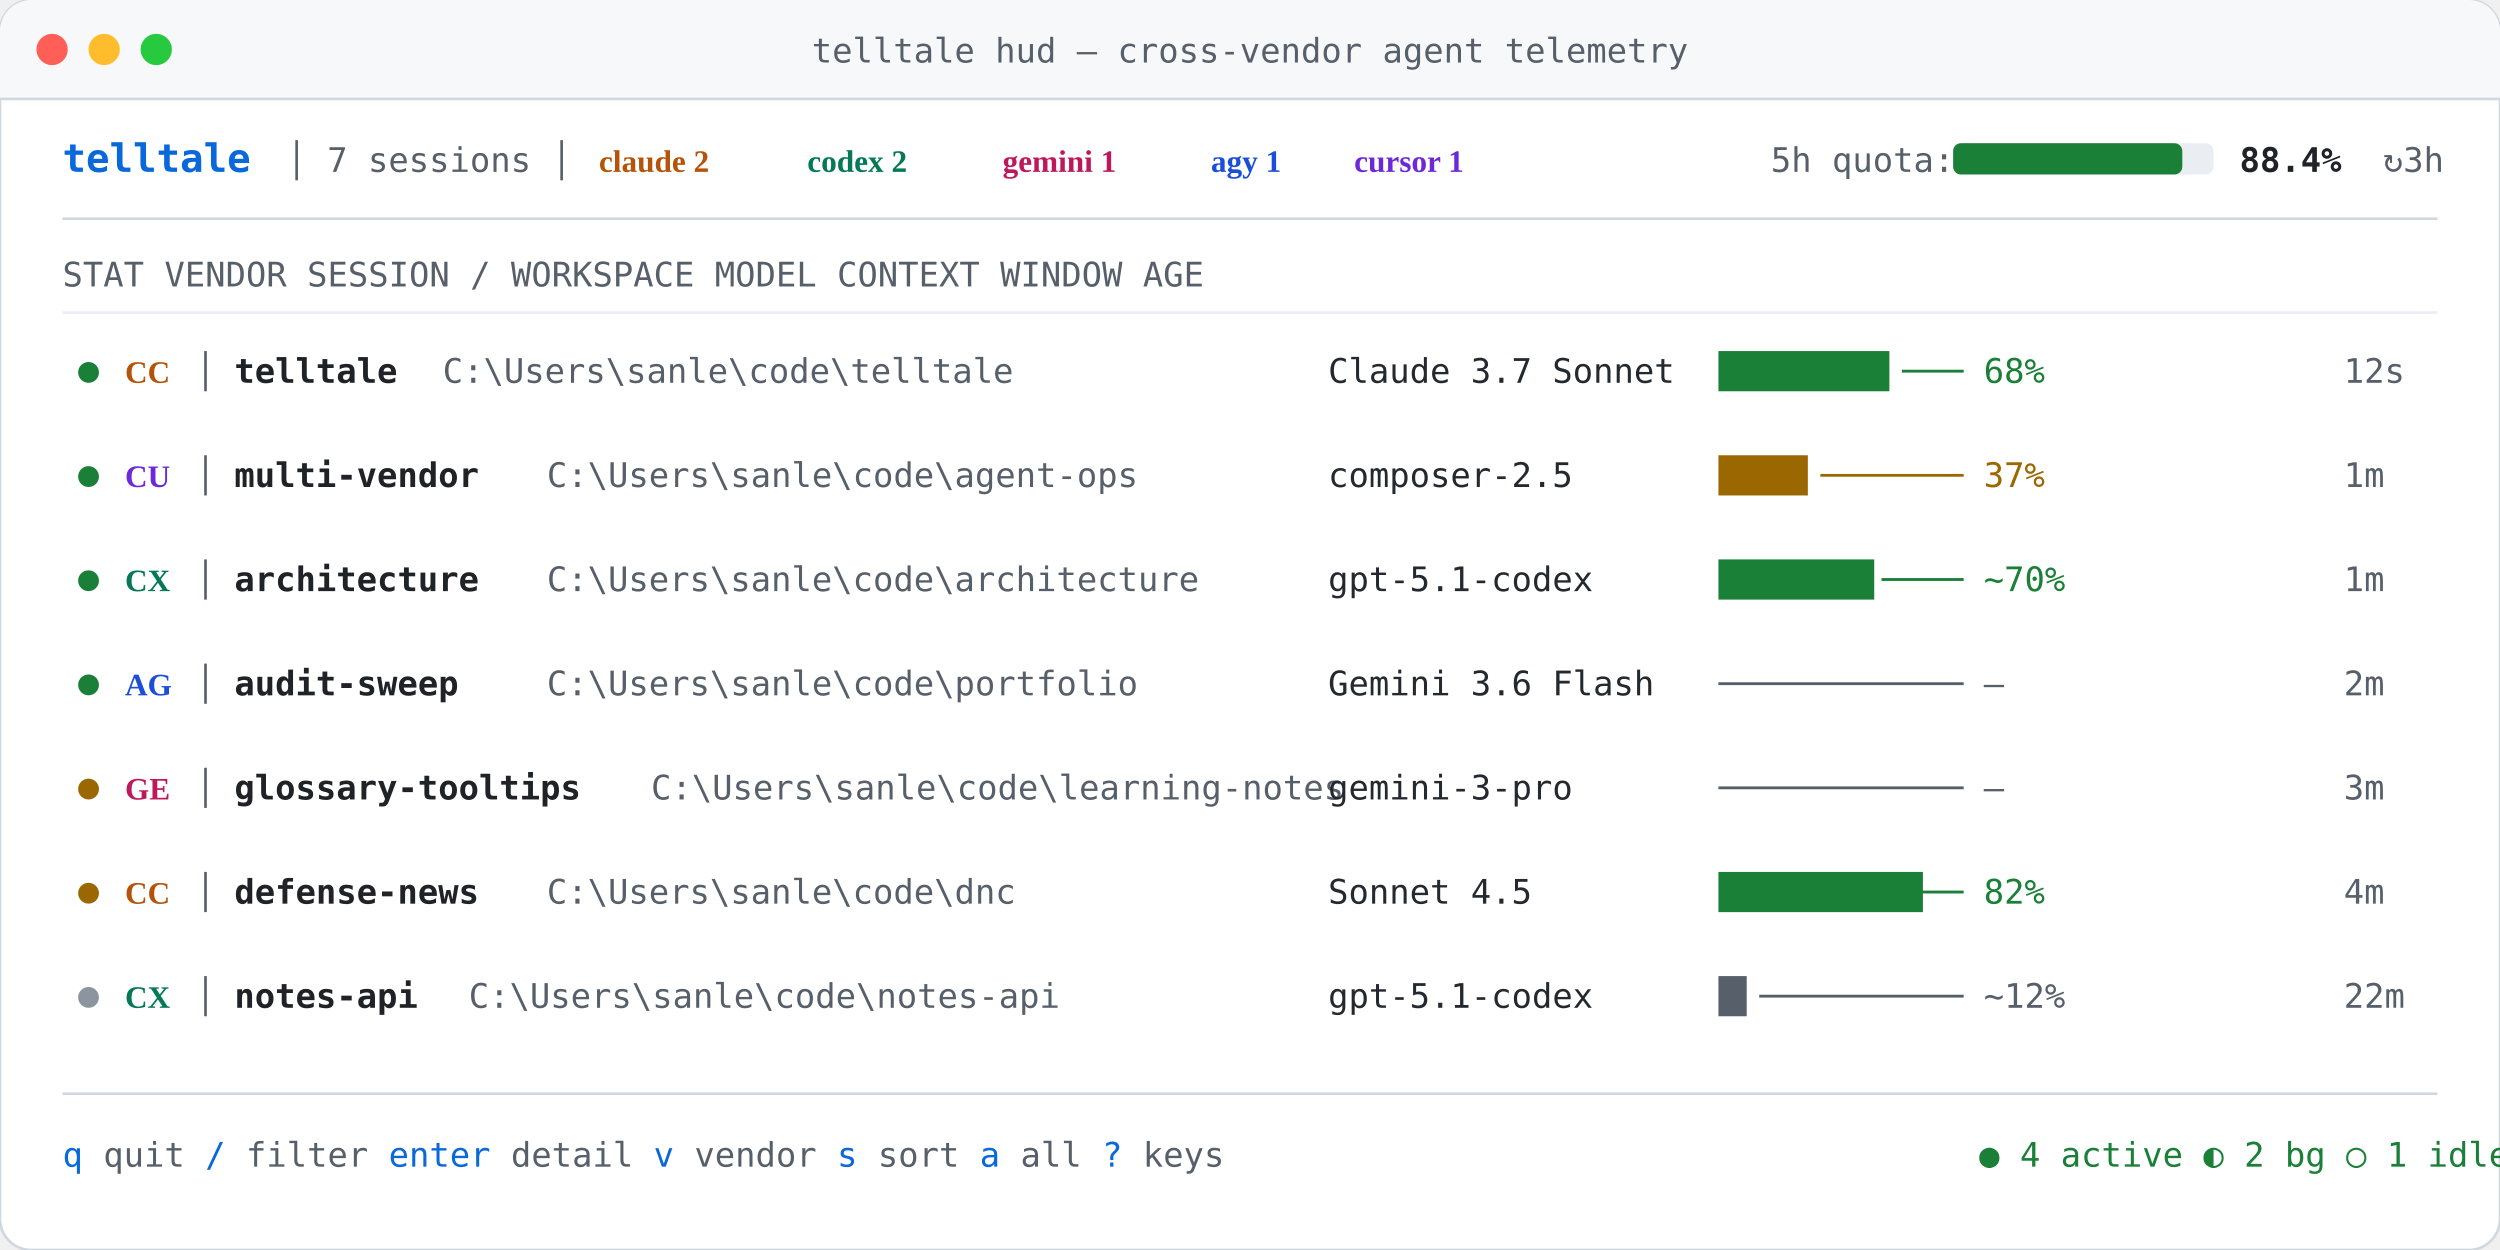
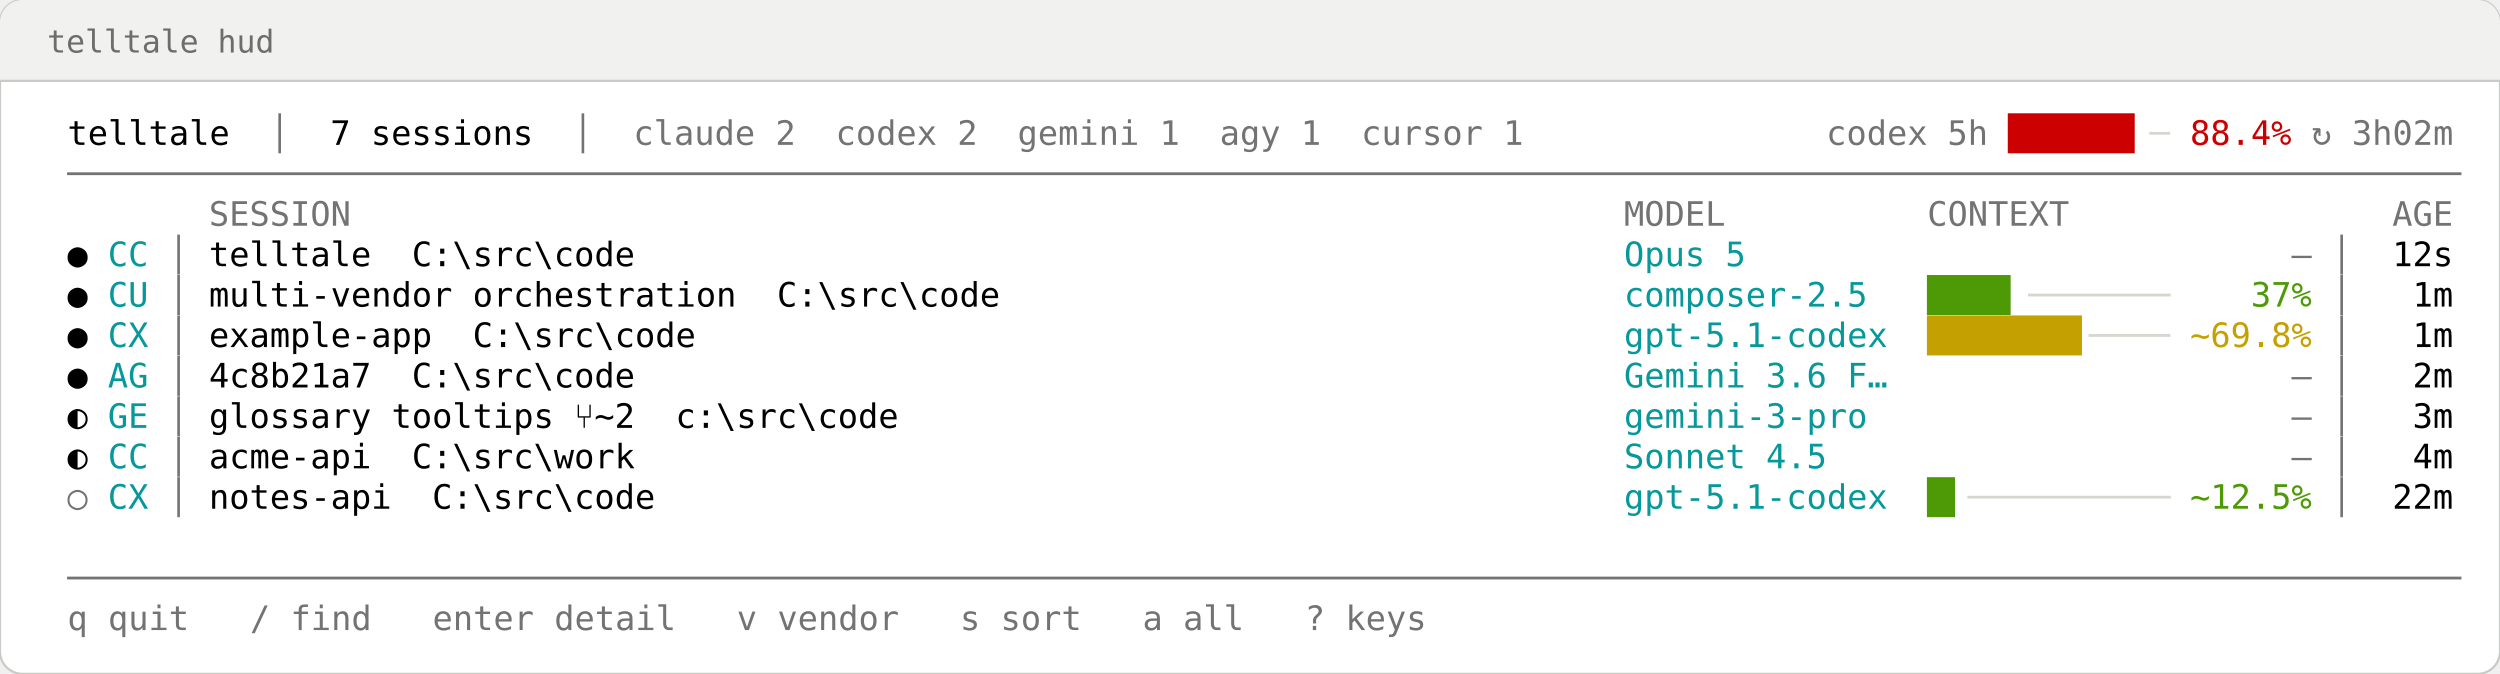
- <svg xmlns="http://www.w3.org/2000/svg" viewBox="0 0 960 480" width="100%" height="100%">
-   <defs>
-     <style>
-       .bg { fill: #ffffff; rx: 12px; }
-       .header-bg { fill: #f6f8fa; }
-       .border { stroke: #d0d7de; stroke-width: 1px; fill: none; }
-       .text-title { font-family: 'JetBrains Mono', 'Fira Code', Consolas, monospace; font-size: 15px; font-weight: bold; fill: #0969da; }
-       .text-dim { font-family: 'JetBrains Mono', 'Fira Code', Consolas, monospace; font-size: 13px; fill: #57606a; }
-       .text-normal { font-family: 'JetBrains Mono', 'Fira Code', Consolas, monospace; font-size: 13px; fill: #24292f; }
-       .text-bold { font-family: 'JetBrains Mono', 'Fira Code', Consolas, monospace; font-size: 13px; font-weight: bold; fill: #1f2328; }
-       .text-highlight { font-family: 'JetBrains Mono', 'Fira Code', Consolas, monospace; font-size: 13px; fill: #1a7f37; }
-       .text-warn { font-family: 'JetBrains Mono', 'Fira Code', Consolas, monospace; font-size: 13px; fill: #9a6700; }
-       
-       /* Vendor Badge Colors */
-       .badge-cc { fill: #b45309; font-weight: bold; } /* Claude Orange */
-       .badge-cx { fill: #047857; font-weight: bold; } /* Codex Green */
-       .badge-ag { fill: #1d4ed8; font-weight: bold; } /* Antigravity Blue */
-       .badge-cu { fill: #6d28d9; font-weight: bold; } /* Cursor Purple */
-       .badge-ge { fill: #be185d; font-weight: bold; } /* Gemini Pink */
-       
-       /* Progress Bar */
-       .bar-fill { fill: #1a7f37; }
-       .bar-bg { fill: #eaeef2; }
-     </style>
-   </defs>
-   <rect x="0" y="0" width="960" height="480" class="bg" />
-   <rect x="0" y="0" width="960" height="480" rx="12" class="border" />
-   <rect x="0" y="0" width="960" height="38" class="header-bg" rx="12" />
-   <rect x="0" y="26" width="960" height="12" class="header-bg" />
-   <circle cx="20" cy="19" r="6" fill="#ff5f56" />
-   <circle cx="40" cy="19" r="6" fill="#ffbd2e" />
-   <circle cx="60" cy="19" r="6" fill="#27c93f" />
-   <text x="480" y="24" text-anchor="middle" class="text-dim">telltale hud — cross-vendor agent telemetry</text>
-   <line x1="0" y1="38" x2="960" y2="38" stroke="#d0d7de" stroke-width="1" />
-   <text x="24" y="66" class="text-title">telltale</text>
-   <text x="110" y="66" class="text-dim">│  7 sessions  │</text>
-   <text x="230" y="66" class="badge-cc">claude 2</text>
-   <text x="310" y="66" class="badge-cx">codex 2</text>
-   <text x="385" y="66" class="badge-ge">gemini 1</text>
-   <text x="465" y="66" class="badge-ag">agy 1</text>
-   <text x="520" y="66" class="badge-cu">cursor 1</text>
-   <text x="680" y="66" class="text-dim">5h quota:</text>
-   <rect x="750" y="55" width="100" height="12" rx="3" class="bar-bg" />
-   <rect x="750" y="55" width="88" height="12" rx="3" class="bar-fill" />
-   <text x="860" y="66" class="text-bold">88.4%</text>
-   <text x="915" y="66" class="text-dim">↻3h</text>
-   <line x1="24" y1="84" x2="936" y2="84" stroke="#d0d7de" stroke-width="1" />
-   <text x="24" y="110" class="text-dim">  STAT  VENDOR   SESSION / WORKSPACE                          MODEL          CONTEXT WINDOW        AGE</text>
-   <line x1="24" y1="120" x2="936" y2="120" stroke="#eaeef2" stroke-width="1" />
-   <circle cx="34" cy="143" r="4" fill="#1a7f37" />
-   <text x="48" y="147" class="badge-cc">CC</text>
-   <text x="75" y="147" class="text-dim">│</text>
-   <text x="90" y="147" class="text-bold">telltale</text>
-   <text x="170" y="147" class="text-dim">C:\Users\sanle\code\telltale</text>
-   <text x="510" y="147" class="text-normal">Claude 3.7 Sonnet</text>
-   <text x="660" y="147" class="text-highlight">████████▍─── 68%</text>
-   <text x="900" y="147" class="text-dim">12s</text>
-   <circle cx="34" cy="183" r="4" fill="#1a7f37" />
-   <text x="48" y="187" class="badge-cu">CU</text>
-   <text x="75" y="187" class="text-dim">│</text>
-   <text x="90" y="187" class="text-bold">multi-vendor</text>
-   <text x="210" y="187" class="text-dim">C:\Users\sanle\code\agent-ops</text>
-   <text x="510" y="187" class="text-normal">composer-2.5</text>
-   <text x="660" y="187" class="text-warn">████▍─────── 37%</text>
-   <text x="900" y="187" class="text-dim">1m</text>
-   <circle cx="34" cy="223" r="4" fill="#1a7f37" />
-   <text x="48" y="227" class="badge-cx">CX</text>
-   <text x="75" y="227" class="text-dim">│</text>
-   <text x="90" y="227" class="text-bold">architecture</text>
-   <text x="210" y="227" class="text-dim">C:\Users\sanle\code\architecture</text>
-   <text x="510" y="227" class="text-normal">gpt-5.1-codex</text>
-   <text x="660" y="227" class="text-highlight">███████▋──── ~70%</text>
-   <text x="900" y="227" class="text-dim">1m</text>
-   <circle cx="34" cy="263" r="4" fill="#1a7f37" />
-   <text x="48" y="267" class="badge-ag">AG</text>
-   <text x="75" y="267" class="text-dim">│</text>
-   <text x="90" y="267" class="text-bold">audit-sweep</text>
-   <text x="210" y="267" class="text-dim">C:\Users\sanle\code\portfolio</text>
-   <text x="510" y="267" class="text-normal">Gemini 3.6 Flash</text>
-   <text x="660" y="267" class="text-dim">────────────  —</text>
-   <text x="900" y="267" class="text-dim">2m</text>
-   <circle cx="34" cy="303" r="4" fill="#9a6700" />
-   <text x="48" y="307" class="badge-ge">GE</text>
-   <text x="75" y="307" class="text-dim">│</text>
-   <text x="90" y="307" class="text-bold">glossary-tooltips</text>
-   <text x="250" y="307" class="text-dim">C:\Users\sanle\code\learning-notes</text>
-   <text x="510" y="307" class="text-normal">gemini-3-pro</text>
-   <text x="660" y="307" class="text-dim">────────────  —</text>
-   <text x="900" y="307" class="text-dim">3m</text>
-   <circle cx="34" cy="343" r="4" fill="#9a6700" />
-   <text x="48" y="347" class="badge-cc">CC</text>
-   <text x="75" y="347" class="text-dim">│</text>
-   <text x="90" y="347" class="text-bold">defense-news</text>
-   <text x="210" y="347" class="text-dim">C:\Users\sanle\code\dnc</text>
-   <text x="510" y="347" class="text-normal">Sonnet 4.5</text>
-   <text x="660" y="347" class="text-highlight">██████████── 82%</text>
-   <text x="900" y="347" class="text-dim">4m</text>
-   <circle cx="34" cy="383" r="4" fill="#8c959f" />
-   <text x="48" y="387" class="badge-cx">CX</text>
-   <text x="75" y="387" class="text-dim">│</text>
-   <text x="90" y="387" class="text-bold">notes-api</text>
-   <text x="180" y="387" class="text-dim">C:\Users\sanle\code\notes-api</text>
-   <text x="510" y="387" class="text-normal">gpt-5.1-codex</text>
-   <text x="660" y="387" class="text-dim">█▍────────── ~12%</text>
-   <text x="900" y="387" class="text-dim">22m</text>
-   <line x1="24" y1="420" x2="936" y2="420" stroke="#d0d7de" stroke-width="1" />
-   <text x="24" y="448" class="text-dim">
-     <tspan fill="#0969da">q</tspan> quit   
-     <tspan fill="#0969da">/</tspan> filter   
-     <tspan fill="#0969da">enter</tspan> detail   
-     <tspan fill="#0969da">v</tspan> vendor   
-     <tspan fill="#0969da">s</tspan> sort   
-     <tspan fill="#0969da">a</tspan> all   
-     <tspan fill="#0969da">?</tspan> keys
+ <svg xmlns="http://www.w3.org/2000/svg" width="1113" height="300" viewBox="0 0 1113 300" role="img" aria-labelledby="t">
+   <rect x="0" y="0" width="1113" height="300" rx="10" fill="#ffffff" stroke="#c9ccc6" />
+   <path d="M0 36 V10 a10 10 0 0 1 10 -10 H1103 a10 10 0 0 1 10 10 V36 Z" fill="#f1f2ef" />
+   <line x1="0" y1="36" x2="1113" y2="36" stroke="#c9ccc6" />
+   <text x="21" y="23.4" font-family="'JetBrains Mono','Fira Code','Cascadia Mono',Consolas,'DejaVu Sans Mono',monospace" font-size="14" fill="#000000" fill-opacity="0.55" xml:space="preserve">telltale hud</text>
+   <text y="64.5" font-family="'JetBrains Mono','Fira Code','Cascadia Mono',Consolas,'DejaVu Sans Mono',monospace" font-size="15" xml:space="preserve">
+     <tspan x="21" textLength="99" lengthAdjust="spacingAndGlyphs" fill="#000000"> telltale  </tspan>
+     <tspan x="120" textLength="9" lengthAdjust="spacingAndGlyphs" fill="#000000" fill-opacity="0.55">│</tspan>
+     <tspan x="129" textLength="126" lengthAdjust="spacingAndGlyphs" fill="#000000">  7 sessions  </tspan>
+     <tspan x="255" textLength="9" lengthAdjust="spacingAndGlyphs" fill="#000000" fill-opacity="0.55">│</tspan>
+     <tspan x="264" textLength="18" lengthAdjust="spacingAndGlyphs" fill="#000000">  </tspan>
+     <tspan x="282" textLength="72" lengthAdjust="spacingAndGlyphs" fill="#000000" fill-opacity="0.55">claude 2</tspan>
+     <tspan x="354" textLength="18" lengthAdjust="spacingAndGlyphs" fill="#000000">  </tspan>
+     <tspan x="372" textLength="63" lengthAdjust="spacingAndGlyphs" fill="#000000" fill-opacity="0.55">codex 2</tspan>
+     <tspan x="435" textLength="18" lengthAdjust="spacingAndGlyphs" fill="#000000">  </tspan>
+     <tspan x="453" textLength="72" lengthAdjust="spacingAndGlyphs" fill="#000000" fill-opacity="0.55">gemini 1</tspan>
+     <tspan x="525" textLength="18" lengthAdjust="spacingAndGlyphs" fill="#000000">  </tspan>
+     <tspan x="543" textLength="45" lengthAdjust="spacingAndGlyphs" fill="#000000" fill-opacity="0.55">agy 1</tspan>
+     <tspan x="588" textLength="18" lengthAdjust="spacingAndGlyphs" fill="#000000">  </tspan>
+     <tspan x="606" textLength="72" lengthAdjust="spacingAndGlyphs" fill="#000000" fill-opacity="0.55">cursor 1</tspan>
+     <tspan x="678" textLength="135" lengthAdjust="spacingAndGlyphs" fill="#000000">               </tspan>
+     <tspan x="813" textLength="45" lengthAdjust="spacingAndGlyphs" fill="#000000" fill-opacity="0.55">codex</tspan>
+     <tspan x="858" textLength="9" lengthAdjust="spacingAndGlyphs" fill="#000000"> </tspan>
+     <tspan x="867" textLength="18" lengthAdjust="spacingAndGlyphs" fill="#000000" fill-opacity="0.55">5h</tspan>
+     <tspan x="885" textLength="9" lengthAdjust="spacingAndGlyphs" fill="#000000"> </tspan>
+     <tspan x="894" textLength="63" lengthAdjust="spacingAndGlyphs" fill="#cc0000">██████▎</tspan>
+     <tspan x="957" textLength="9" lengthAdjust="spacingAndGlyphs" fill="#d3d7cf">─</tspan>
+     <tspan x="966" textLength="9" lengthAdjust="spacingAndGlyphs" fill="#000000"> </tspan>
+     <tspan x="975" textLength="45" lengthAdjust="spacingAndGlyphs" fill="#cc0000">88.4%</tspan>
+     <tspan x="1020" textLength="9" lengthAdjust="spacingAndGlyphs" fill="#000000"> </tspan>
+     <tspan x="1029" textLength="63" lengthAdjust="spacingAndGlyphs" fill="#000000" fill-opacity="0.55">↻ 3h02m</tspan>
  </text>
-   <text x="760" y="448" class="text-highlight">● 4 active  ◐ 2 bg  ○ 1 idle</text>
+   <text y="82.5" font-family="'JetBrains Mono','Fira Code','Cascadia Mono',Consolas,'DejaVu Sans Mono',monospace" font-size="15" xml:space="preserve">
+     <tspan x="21" textLength="9" lengthAdjust="spacingAndGlyphs" fill="#000000"> </tspan>
+     <tspan x="30" textLength="1062" lengthAdjust="spacingAndGlyphs" fill="#000000" fill-opacity="0.55">──────────────────────────────────────────────────────────────────────────────────────────────────────────────────────</tspan>
+   </text>
+   <text y="100.5" font-family="'JetBrains Mono','Fira Code','Cascadia Mono',Consolas,'DejaVu Sans Mono',monospace" font-size="15" xml:space="preserve">
+     <tspan x="21" textLength="72" lengthAdjust="spacingAndGlyphs" fill="#000000">        </tspan>
+     <tspan x="93" textLength="612" lengthAdjust="spacingAndGlyphs" fill="#000000" fill-opacity="0.55">SESSION                                                             </tspan>
+     <tspan x="705" textLength="18" lengthAdjust="spacingAndGlyphs" fill="#000000">  </tspan>
+     <tspan x="723" textLength="117" lengthAdjust="spacingAndGlyphs" fill="#000000" fill-opacity="0.55">MODEL        </tspan>
+     <tspan x="840" textLength="18" lengthAdjust="spacingAndGlyphs" fill="#000000">  </tspan>
+     <tspan x="858" textLength="171" lengthAdjust="spacingAndGlyphs" fill="#000000" fill-opacity="0.55">CONTEXT            </tspan>
+     <tspan x="1029" textLength="27" lengthAdjust="spacingAndGlyphs" fill="#000000">   </tspan>
+     <tspan x="1056" textLength="36" lengthAdjust="spacingAndGlyphs" fill="#000000" fill-opacity="0.55"> AGE</tspan>
+   </text>
+   <text y="118.5" font-family="'JetBrains Mono','Fira Code','Cascadia Mono',Consolas,'DejaVu Sans Mono',monospace" font-size="15" xml:space="preserve">
+     <tspan x="21" textLength="27" lengthAdjust="spacingAndGlyphs" fill="#000000"> ● </tspan>
+     <tspan x="48" textLength="18" lengthAdjust="spacingAndGlyphs" fill="#06989a">CC</tspan>
+     <tspan x="66" textLength="9" lengthAdjust="spacingAndGlyphs" fill="#000000"> </tspan>
+     <tspan x="75" textLength="9" lengthAdjust="spacingAndGlyphs" fill="#000000" fill-opacity="0.55">│</tspan>
+     <tspan x="84" textLength="639" lengthAdjust="spacingAndGlyphs" fill="#000000"> telltale  C:\src\code                                                 </tspan>
+     <tspan x="723" textLength="117" lengthAdjust="spacingAndGlyphs" fill="#06989a">Opus 5       </tspan>
+     <tspan x="840" textLength="135" lengthAdjust="spacingAndGlyphs" fill="#000000">               </tspan>
+     <tspan x="975" textLength="54" lengthAdjust="spacingAndGlyphs" fill="#000000" fill-opacity="0.55">     —</tspan>
+     <tspan x="1029" textLength="9" lengthAdjust="spacingAndGlyphs" fill="#000000"> </tspan>
+     <tspan x="1038" textLength="9" lengthAdjust="spacingAndGlyphs" fill="#000000" fill-opacity="0.55">│</tspan>
+     <tspan x="1047" textLength="45" lengthAdjust="spacingAndGlyphs" fill="#000000">  12s</tspan>
+   </text>
+   <text y="136.5" font-family="'JetBrains Mono','Fira Code','Cascadia Mono',Consolas,'DejaVu Sans Mono',monospace" font-size="15" xml:space="preserve">
+     <tspan x="21" textLength="27" lengthAdjust="spacingAndGlyphs" fill="#000000"> ● </tspan>
+     <tspan x="48" textLength="18" lengthAdjust="spacingAndGlyphs" fill="#06989a">CU</tspan>
+     <tspan x="66" textLength="9" lengthAdjust="spacingAndGlyphs" fill="#000000"> </tspan>
+     <tspan x="75" textLength="9" lengthAdjust="spacingAndGlyphs" fill="#000000" fill-opacity="0.55">│</tspan>
+     <tspan x="84" textLength="639" lengthAdjust="spacingAndGlyphs" fill="#000000"> multi-vendor orchestration  C:\src\code                               </tspan>
+     <tspan x="723" textLength="117" lengthAdjust="spacingAndGlyphs" fill="#06989a">composer-2.5 </tspan>
+     <tspan x="840" textLength="18" lengthAdjust="spacingAndGlyphs" fill="#000000">  </tspan>
+     <tspan x="858" textLength="45" lengthAdjust="spacingAndGlyphs" fill="#4e9a06">████▏</tspan>
+     <tspan x="903" textLength="63" lengthAdjust="spacingAndGlyphs" fill="#d3d7cf">───────</tspan>
+     <tspan x="966" textLength="9" lengthAdjust="spacingAndGlyphs" fill="#000000"> </tspan>
+     <tspan x="975" textLength="54" lengthAdjust="spacingAndGlyphs" fill="#4e9a06">   37%</tspan>
+     <tspan x="1029" textLength="9" lengthAdjust="spacingAndGlyphs" fill="#000000"> </tspan>
+     <tspan x="1038" textLength="9" lengthAdjust="spacingAndGlyphs" fill="#000000" fill-opacity="0.55">│</tspan>
+     <tspan x="1047" textLength="45" lengthAdjust="spacingAndGlyphs" fill="#000000">   1m</tspan>
+   </text>
+   <text y="154.5" font-family="'JetBrains Mono','Fira Code','Cascadia Mono',Consolas,'DejaVu Sans Mono',monospace" font-size="15" xml:space="preserve">
+     <tspan x="21" textLength="27" lengthAdjust="spacingAndGlyphs" fill="#000000"> ● </tspan>
+     <tspan x="48" textLength="18" lengthAdjust="spacingAndGlyphs" fill="#06989a">CX</tspan>
+     <tspan x="66" textLength="9" lengthAdjust="spacingAndGlyphs" fill="#000000"> </tspan>
+     <tspan x="75" textLength="9" lengthAdjust="spacingAndGlyphs" fill="#000000" fill-opacity="0.55">│</tspan>
+     <tspan x="84" textLength="639" lengthAdjust="spacingAndGlyphs" fill="#000000"> example-app  C:\src\code                                              </tspan>
+     <tspan x="723" textLength="117" lengthAdjust="spacingAndGlyphs" fill="#06989a">gpt-5.1-codex</tspan>
+     <tspan x="840" textLength="18" lengthAdjust="spacingAndGlyphs" fill="#000000">  </tspan>
+     <tspan x="858" textLength="72" lengthAdjust="spacingAndGlyphs" fill="#c4a000">███████▋</tspan>
+     <tspan x="930" textLength="36" lengthAdjust="spacingAndGlyphs" fill="#d3d7cf">────</tspan>
+     <tspan x="966" textLength="9" lengthAdjust="spacingAndGlyphs" fill="#000000"> </tspan>
+     <tspan x="975" textLength="54" lengthAdjust="spacingAndGlyphs" fill="#c4a000">~69.8%</tspan>
+     <tspan x="1029" textLength="9" lengthAdjust="spacingAndGlyphs" fill="#000000"> </tspan>
+     <tspan x="1038" textLength="9" lengthAdjust="spacingAndGlyphs" fill="#000000" fill-opacity="0.55">│</tspan>
+     <tspan x="1047" textLength="45" lengthAdjust="spacingAndGlyphs" fill="#000000">   1m</tspan>
+   </text>
+   <text y="172.5" font-family="'JetBrains Mono','Fira Code','Cascadia Mono',Consolas,'DejaVu Sans Mono',monospace" font-size="15" xml:space="preserve">
+     <tspan x="21" textLength="27" lengthAdjust="spacingAndGlyphs" fill="#000000"> ● </tspan>
+     <tspan x="48" textLength="18" lengthAdjust="spacingAndGlyphs" fill="#06989a">AG</tspan>
+     <tspan x="66" textLength="9" lengthAdjust="spacingAndGlyphs" fill="#000000"> </tspan>
+     <tspan x="75" textLength="9" lengthAdjust="spacingAndGlyphs" fill="#000000" fill-opacity="0.55">│</tspan>
+     <tspan x="84" textLength="639" lengthAdjust="spacingAndGlyphs" fill="#000000"> 4c8b21a7  C:\src\code                                                 </tspan>
+     <tspan x="723" textLength="117" lengthAdjust="spacingAndGlyphs" fill="#06989a">Gemini 3.6 F…</tspan>
+     <tspan x="840" textLength="135" lengthAdjust="spacingAndGlyphs" fill="#000000">               </tspan>
+     <tspan x="975" textLength="54" lengthAdjust="spacingAndGlyphs" fill="#000000" fill-opacity="0.55">     —</tspan>
+     <tspan x="1029" textLength="9" lengthAdjust="spacingAndGlyphs" fill="#000000"> </tspan>
+     <tspan x="1038" textLength="9" lengthAdjust="spacingAndGlyphs" fill="#000000" fill-opacity="0.55">│</tspan>
+     <tspan x="1047" textLength="45" lengthAdjust="spacingAndGlyphs" fill="#000000">   2m</tspan>
+   </text>
+   <text y="190.5" font-family="'JetBrains Mono','Fira Code','Cascadia Mono',Consolas,'DejaVu Sans Mono',monospace" font-size="15" xml:space="preserve">
+     <tspan x="21" textLength="27" lengthAdjust="spacingAndGlyphs" fill="#000000"> ◐ </tspan>
+     <tspan x="48" textLength="18" lengthAdjust="spacingAndGlyphs" fill="#06989a">GE</tspan>
+     <tspan x="66" textLength="9" lengthAdjust="spacingAndGlyphs" fill="#000000"> </tspan>
+     <tspan x="75" textLength="9" lengthAdjust="spacingAndGlyphs" fill="#000000" fill-opacity="0.55">│</tspan>
+     <tspan x="84" textLength="639" lengthAdjust="spacingAndGlyphs" fill="#000000"> glossary tooltips ⑂~2  c:\src\code                                    </tspan>
+     <tspan x="723" textLength="117" lengthAdjust="spacingAndGlyphs" fill="#06989a">gemini-3-pro </tspan>
+     <tspan x="840" textLength="135" lengthAdjust="spacingAndGlyphs" fill="#000000">               </tspan>
+     <tspan x="975" textLength="54" lengthAdjust="spacingAndGlyphs" fill="#000000" fill-opacity="0.55">     —</tspan>
+     <tspan x="1029" textLength="9" lengthAdjust="spacingAndGlyphs" fill="#000000"> </tspan>
+     <tspan x="1038" textLength="9" lengthAdjust="spacingAndGlyphs" fill="#000000" fill-opacity="0.55">│</tspan>
+     <tspan x="1047" textLength="45" lengthAdjust="spacingAndGlyphs" fill="#000000">   3m</tspan>
+   </text>
+   <text y="208.5" font-family="'JetBrains Mono','Fira Code','Cascadia Mono',Consolas,'DejaVu Sans Mono',monospace" font-size="15" xml:space="preserve">
+     <tspan x="21" textLength="27" lengthAdjust="spacingAndGlyphs" fill="#000000"> ◐ </tspan>
+     <tspan x="48" textLength="18" lengthAdjust="spacingAndGlyphs" fill="#06989a">CC</tspan>
+     <tspan x="66" textLength="9" lengthAdjust="spacingAndGlyphs" fill="#000000"> </tspan>
+     <tspan x="75" textLength="9" lengthAdjust="spacingAndGlyphs" fill="#000000" fill-opacity="0.55">│</tspan>
+     <tspan x="84" textLength="639" lengthAdjust="spacingAndGlyphs" fill="#000000"> acme-api  C:\src\work                                                 </tspan>
+     <tspan x="723" textLength="117" lengthAdjust="spacingAndGlyphs" fill="#06989a">Sonnet 4.5   </tspan>
+     <tspan x="840" textLength="135" lengthAdjust="spacingAndGlyphs" fill="#000000">               </tspan>
+     <tspan x="975" textLength="54" lengthAdjust="spacingAndGlyphs" fill="#000000" fill-opacity="0.55">     —</tspan>
+     <tspan x="1029" textLength="9" lengthAdjust="spacingAndGlyphs" fill="#000000"> </tspan>
+     <tspan x="1038" textLength="9" lengthAdjust="spacingAndGlyphs" fill="#000000" fill-opacity="0.55">│</tspan>
+     <tspan x="1047" textLength="45" lengthAdjust="spacingAndGlyphs" fill="#000000">   4m</tspan>
+   </text>
+   <text y="226.5" font-family="'JetBrains Mono','Fira Code','Cascadia Mono',Consolas,'DejaVu Sans Mono',monospace" font-size="15" xml:space="preserve">
+     <tspan x="21" textLength="9" lengthAdjust="spacingAndGlyphs" fill="#000000"> </tspan>
+     <tspan x="30" textLength="9" lengthAdjust="spacingAndGlyphs" fill="#000000" fill-opacity="0.55">○</tspan>
+     <tspan x="39" textLength="9" lengthAdjust="spacingAndGlyphs" fill="#000000"> </tspan>
+     <tspan x="48" textLength="18" lengthAdjust="spacingAndGlyphs" fill="#06989a">CX</tspan>
+     <tspan x="66" textLength="9" lengthAdjust="spacingAndGlyphs" fill="#000000"> </tspan>
+     <tspan x="75" textLength="9" lengthAdjust="spacingAndGlyphs" fill="#000000" fill-opacity="0.55">│</tspan>
+     <tspan x="84" textLength="639" lengthAdjust="spacingAndGlyphs" fill="#000000"> notes-api  C:\src\code                                                </tspan>
+     <tspan x="723" textLength="117" lengthAdjust="spacingAndGlyphs" fill="#06989a">gpt-5.1-codex</tspan>
+     <tspan x="840" textLength="18" lengthAdjust="spacingAndGlyphs" fill="#000000">  </tspan>
+     <tspan x="858" textLength="18" lengthAdjust="spacingAndGlyphs" fill="#4e9a06">█▍</tspan>
+     <tspan x="876" textLength="90" lengthAdjust="spacingAndGlyphs" fill="#d3d7cf">──────────</tspan>
+     <tspan x="966" textLength="9" lengthAdjust="spacingAndGlyphs" fill="#000000"> </tspan>
+     <tspan x="975" textLength="54" lengthAdjust="spacingAndGlyphs" fill="#4e9a06">~12.5%</tspan>
+     <tspan x="1029" textLength="9" lengthAdjust="spacingAndGlyphs" fill="#000000"> </tspan>
+     <tspan x="1038" textLength="9" lengthAdjust="spacingAndGlyphs" fill="#000000" fill-opacity="0.55">│</tspan>
+     <tspan x="1047" textLength="45" lengthAdjust="spacingAndGlyphs" fill="#000000">  22m</tspan>
+   </text>
+   <text y="244.5" font-family="'JetBrains Mono','Fira Code','Cascadia Mono',Consolas,'DejaVu Sans Mono',monospace" font-size="15" xml:space="preserve">
+   </text>
+   <text y="262.5" font-family="'JetBrains Mono','Fira Code','Cascadia Mono',Consolas,'DejaVu Sans Mono',monospace" font-size="15" xml:space="preserve">
+     <tspan x="21" textLength="9" lengthAdjust="spacingAndGlyphs" fill="#000000"> </tspan>
+     <tspan x="30" textLength="1062" lengthAdjust="spacingAndGlyphs" fill="#000000" fill-opacity="0.55">──────────────────────────────────────────────────────────────────────────────────────────────────────────────────────</tspan>
+   </text>
+   <text y="280.5" font-family="'JetBrains Mono','Fira Code','Cascadia Mono',Consolas,'DejaVu Sans Mono',monospace" font-size="15" xml:space="preserve">
+     <tspan x="21" textLength="9" lengthAdjust="spacingAndGlyphs" fill="#000000"> </tspan>
+     <tspan x="30" textLength="603" lengthAdjust="spacingAndGlyphs" fill="#000000" fill-opacity="0.55">q quit   / find   enter detail   v vendor   s sort   a all   ? keys</tspan>
+   </text>
</svg>
